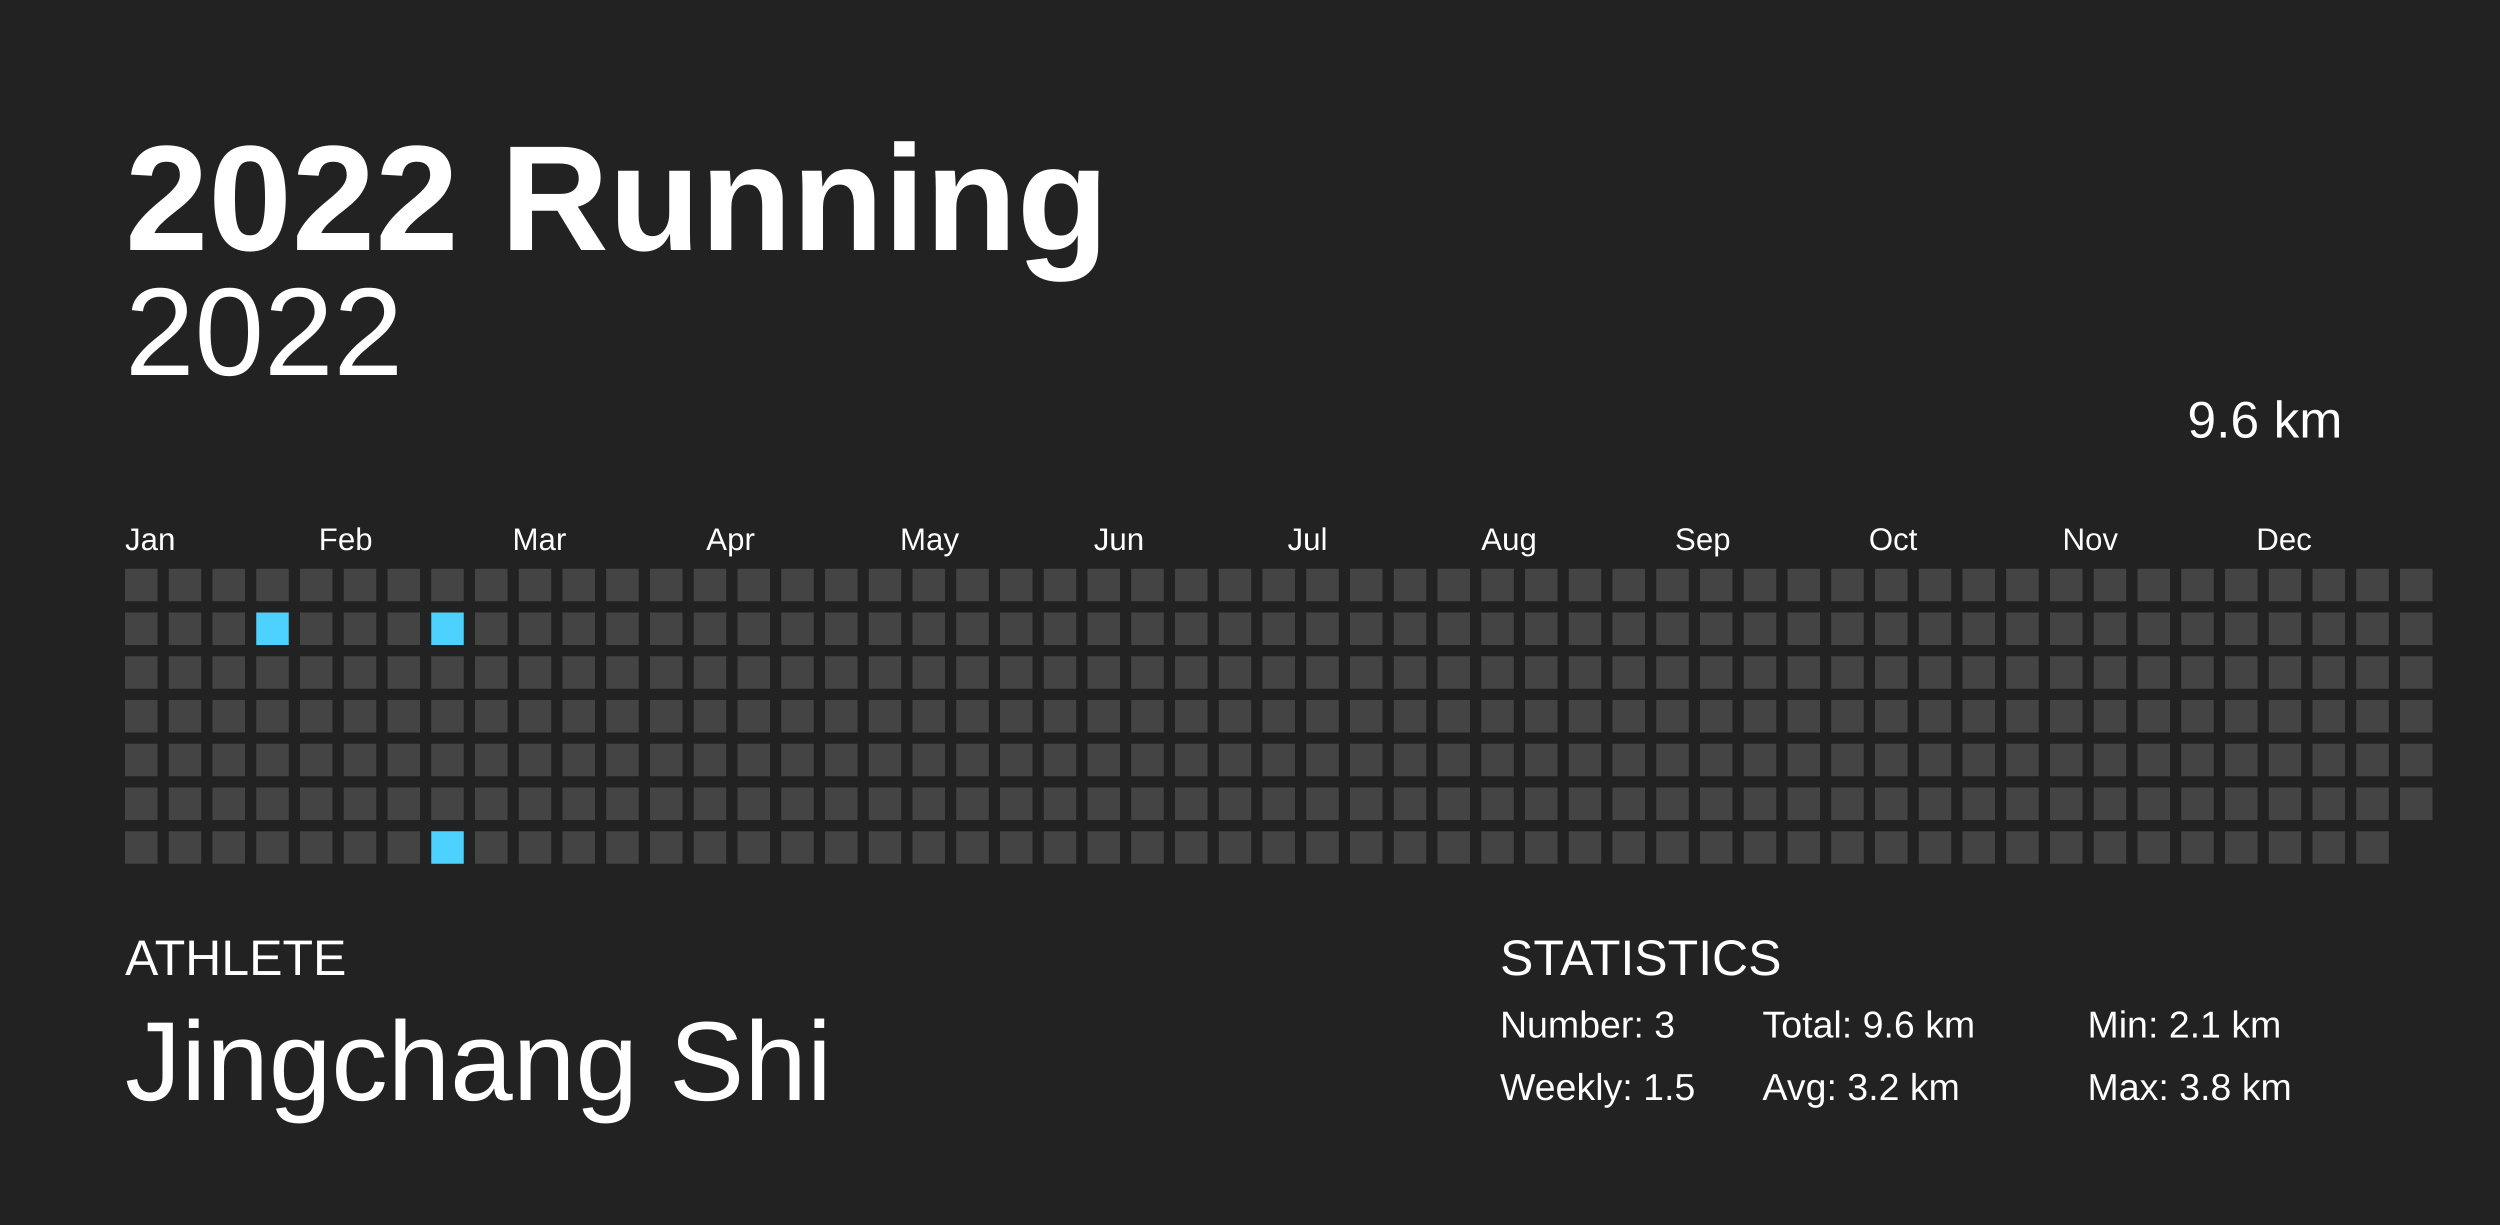
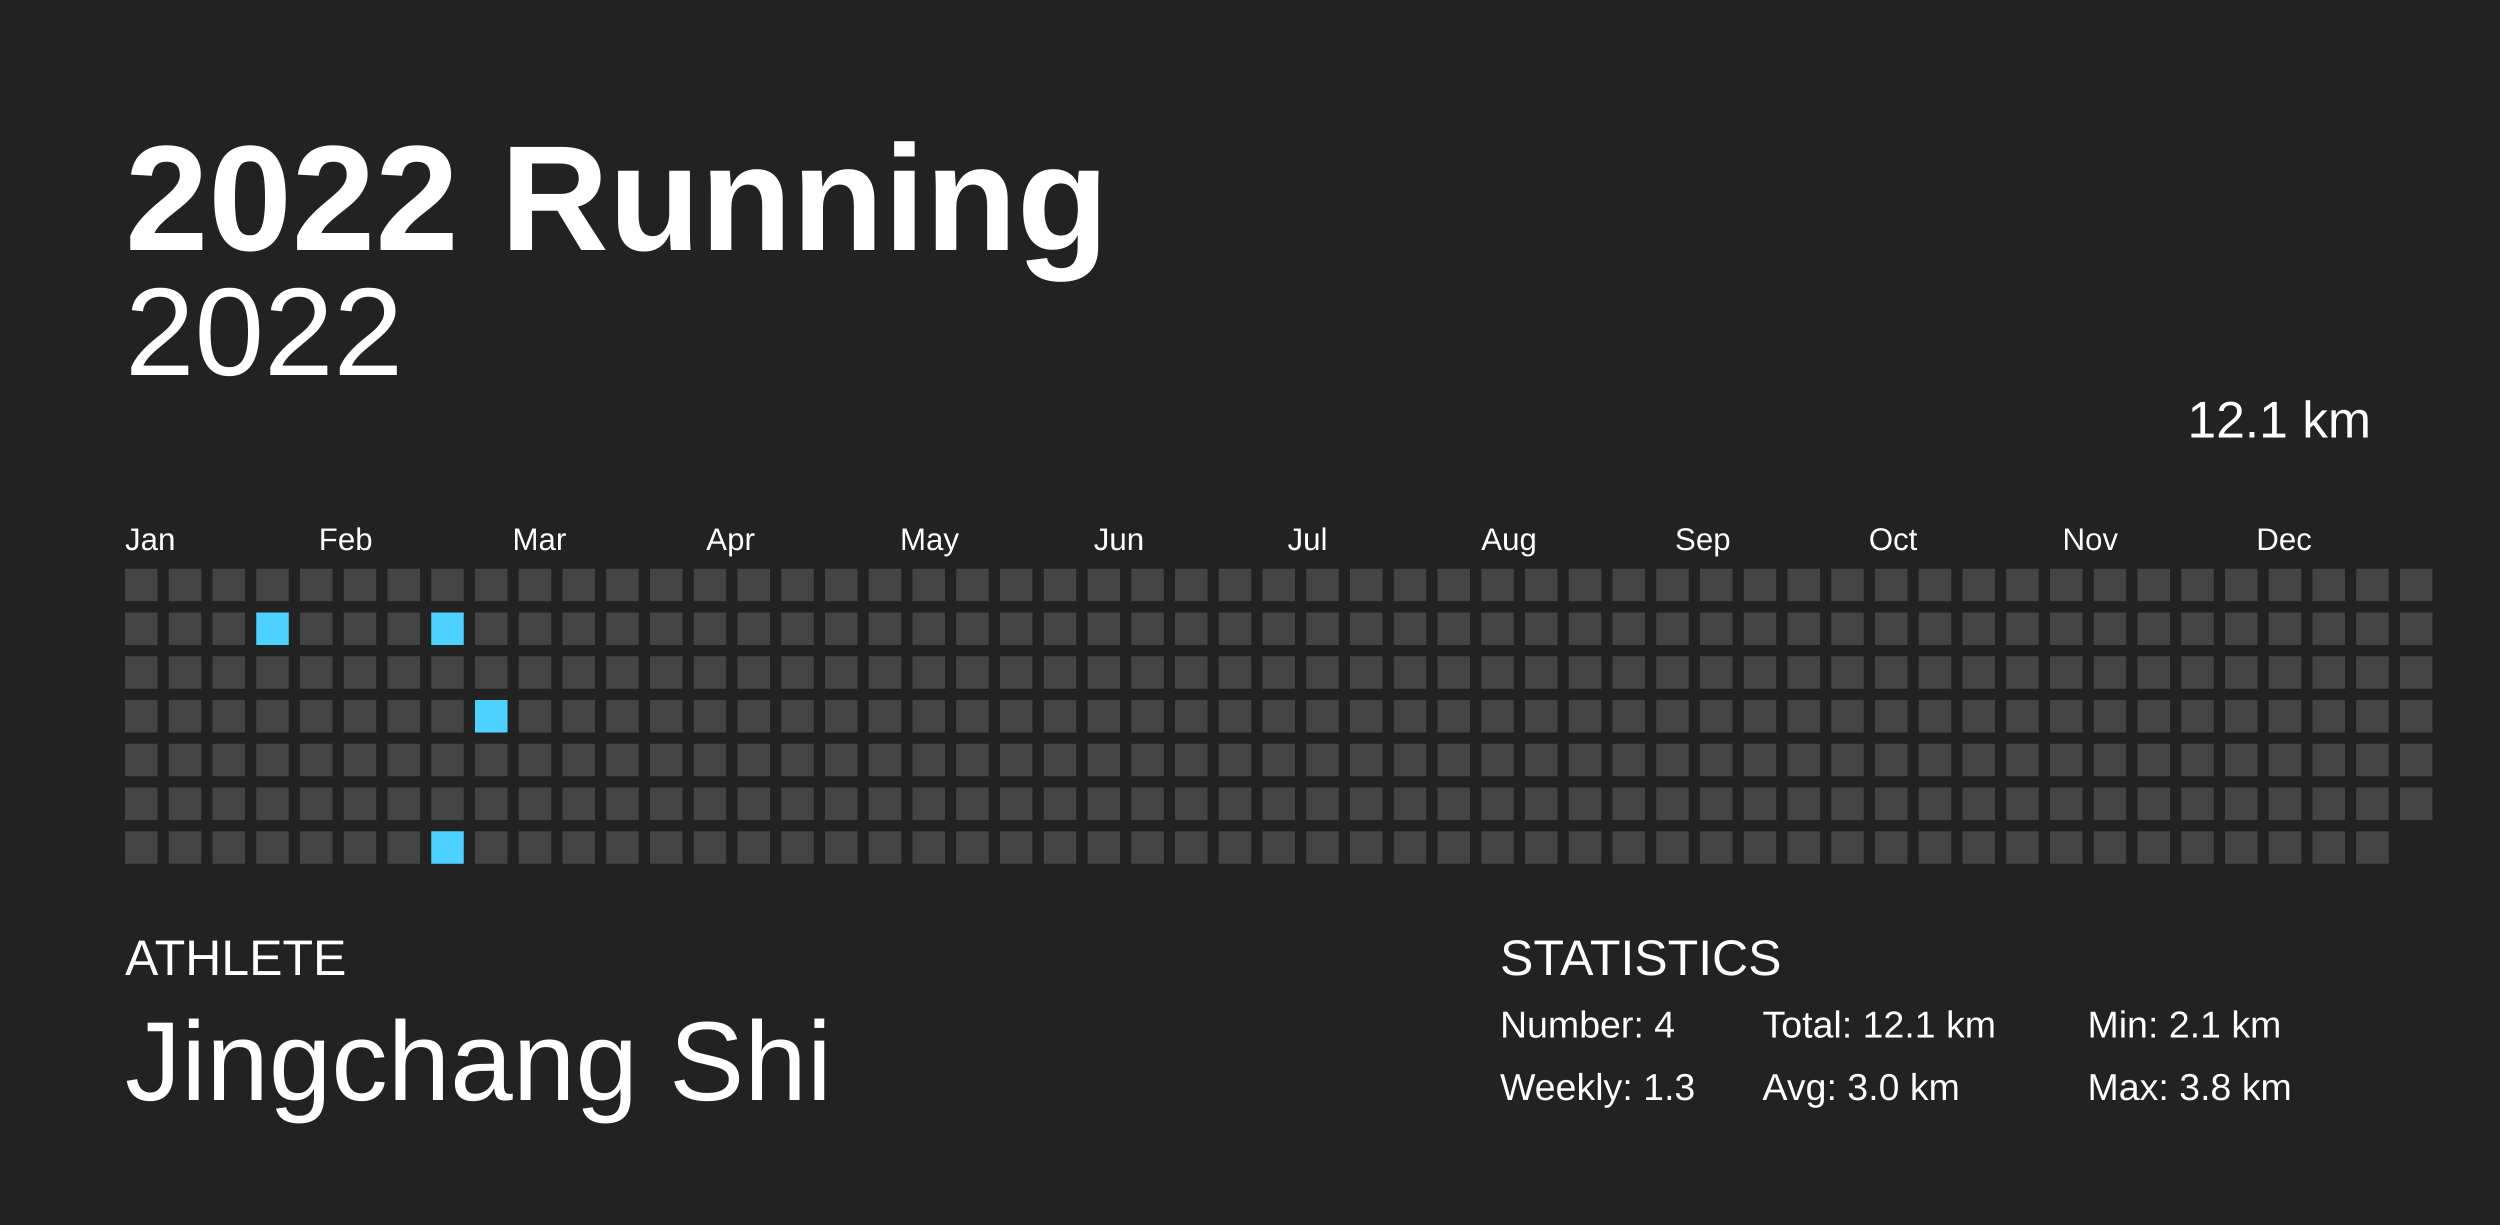
<svg xmlns="http://www.w3.org/2000/svg" baseProfile="full" height="98mm" version="1.1" viewBox="0,0,200,98" width="200mm">
  <defs />
  <rect fill="#222222" height="98" width="200" x="0" y="0" />
  <text fill="#FFFFFF" style="font-size:12px; font-family:Arial; font-weight:bold;" x="10" y="20">2022 Running</text>
  <text fill="#FFFFFF" style="font-size:4px; font-family:Arial" x="10" y="78">ATHLETE</text>
  <text fill="#FFFFFF" style="font-size:9px; font-family:Arial" x="10" y="88">Jingchang Shi</text>
  <text fill="#FFFFFF" style="font-size:4px; font-family:Arial" x="120" y="78">STATISTICS</text>
-   <text fill="#FFFFFF" style="font-size:3px; font-family:Arial" x="120" y="83">Number: 3</text>
-   <text fill="#FFFFFF" style="font-size:3px; font-family:Arial" x="120" y="88">Weekly: 1.5</text>
-   <text fill="#FFFFFF" style="font-size:3px; font-family:Arial" x="141" y="83">Total: 9.6 km</text>
-   <text fill="#FFFFFF" style="font-size:3px; font-family:Arial" x="141" y="88">Avg: 3.2 km</text>
+   <text fill="#FFFFFF" style="font-size:3px; font-family:Arial" x="120" y="83">Number: 4</text>
+   <text fill="#FFFFFF" style="font-size:3px; font-family:Arial" x="120" y="88">Weekly: 1.3</text>
+   <text fill="#FFFFFF" style="font-size:3px; font-family:Arial" x="141" y="83">Total: 12.1 km</text>
+   <text fill="#FFFFFF" style="font-size:3px; font-family:Arial" x="141" y="88">Avg: 3.0 km</text>
  <text fill="#FFFFFF" style="font-size:3px; font-family:Arial" x="167" y="83">Min: 2.1 km</text>
  <text fill="#FFFFFF" style="font-size:3px; font-family:Arial" x="167" y="88">Max: 3.8 km</text>
  <text alignment-baseline="hanging" fill="#FFFFFF" style="font-size:10.0px; font-family:Arial;" x="10" y="30">2022</text>
-   <text alignment-baseline="hanging" fill="#FFFFFF" style="font-size:4.125px; font-family:Arial;" x="175" y="35">9.6 km</text>
+   <text alignment-baseline="hanging" fill="#FFFFFF" style="font-size:4.125px; font-family:Arial;" x="175" y="35">12.1 km</text>
  <text fill="#FFFFFF" style="font-size:2.5px; font-family:Arial" x="10.0" y="44">Jan</text>
  <text fill="#FFFFFF" style="font-size:2.5px; font-family:Arial" x="25.5" y="44">Feb</text>
  <text fill="#FFFFFF" style="font-size:2.5px; font-family:Arial" x="41.0" y="44">Mar</text>
  <text fill="#FFFFFF" style="font-size:2.5px; font-family:Arial" x="56.5" y="44">Apr</text>
  <text fill="#FFFFFF" style="font-size:2.5px; font-family:Arial" x="72.0" y="44">May</text>
  <text fill="#FFFFFF" style="font-size:2.5px; font-family:Arial" x="87.5" y="44">Jun</text>
  <text fill="#FFFFFF" style="font-size:2.5px; font-family:Arial" x="103.0" y="44">Jul</text>
  <text fill="#FFFFFF" style="font-size:2.5px; font-family:Arial" x="118.5" y="44">Aug</text>
  <text fill="#FFFFFF" style="font-size:2.5px; font-family:Arial" x="134.0" y="44">Sep</text>
  <text fill="#FFFFFF" style="font-size:2.5px; font-family:Arial" x="149.5" y="44">Oct</text>
  <text fill="#FFFFFF" style="font-size:2.5px; font-family:Arial" x="165.0" y="44">Nov</text>
  <text fill="#FFFFFF" style="font-size:2.5px; font-family:Arial" x="180.5" y="44">Dec</text>
  <rect fill="#444444" height="2.6" width="2.6" x="10.0" y="45.5" />
  <rect fill="#444444" height="2.6" width="2.6" x="10.0" y="49.0" />
  <rect fill="#444444" height="2.6" width="2.6" x="10.0" y="52.5" />
  <rect fill="#444444" height="2.6" width="2.6" x="10.0" y="56.0" />
  <rect fill="#444444" height="2.6" width="2.6" x="10.0" y="59.5" />
  <rect fill="#444444" height="2.6" width="2.6" x="10.0" y="63.0" />
  <rect fill="#444444" height="2.6" width="2.6" x="10.0" y="66.5" />
  <rect fill="#444444" height="2.6" width="2.6" x="13.5" y="45.5" />
  <rect fill="#444444" height="2.6" width="2.6" x="13.5" y="49.0" />
  <rect fill="#444444" height="2.6" width="2.6" x="13.5" y="52.5" />
  <rect fill="#444444" height="2.6" width="2.6" x="13.5" y="56.0" />
  <rect fill="#444444" height="2.6" width="2.6" x="13.5" y="59.5" />
  <rect fill="#444444" height="2.6" width="2.6" x="13.5" y="63.0" />
  <rect fill="#444444" height="2.6" width="2.6" x="13.5" y="66.5" />
  <rect fill="#444444" height="2.6" width="2.6" x="17.0" y="45.5" />
  <rect fill="#444444" height="2.6" width="2.6" x="17.0" y="49.0" />
  <rect fill="#444444" height="2.6" width="2.6" x="17.0" y="52.5" />
  <rect fill="#444444" height="2.6" width="2.6" x="17.0" y="56.0" />
  <rect fill="#444444" height="2.6" width="2.6" x="17.0" y="59.5" />
  <rect fill="#444444" height="2.6" width="2.6" x="17.0" y="63.0" />
  <rect fill="#444444" height="2.6" width="2.6" x="17.0" y="66.5" />
  <rect fill="#444444" height="2.6" width="2.6" x="20.5" y="45.5" />
  <rect fill="#4dd2ff" height="2.6" width="2.6" x="20.5" y="49.0" />
  <rect fill="#444444" height="2.6" width="2.6" x="20.5" y="52.5" />
  <rect fill="#444444" height="2.6" width="2.6" x="20.5" y="56.0" />
  <rect fill="#444444" height="2.6" width="2.6" x="20.5" y="59.5" />
  <rect fill="#444444" height="2.6" width="2.6" x="20.5" y="63.0" />
  <rect fill="#444444" height="2.6" width="2.6" x="20.5" y="66.5" />
  <rect fill="#444444" height="2.6" width="2.6" x="24.0" y="45.5" />
  <rect fill="#444444" height="2.6" width="2.6" x="24.0" y="49.0" />
  <rect fill="#444444" height="2.6" width="2.6" x="24.0" y="52.5" />
  <rect fill="#444444" height="2.6" width="2.6" x="24.0" y="56.0" />
  <rect fill="#444444" height="2.6" width="2.6" x="24.0" y="59.5" />
  <rect fill="#444444" height="2.6" width="2.6" x="24.0" y="63.0" />
  <rect fill="#444444" height="2.6" width="2.6" x="24.0" y="66.5" />
  <rect fill="#444444" height="2.6" width="2.6" x="27.5" y="45.5" />
  <rect fill="#444444" height="2.6" width="2.6" x="27.5" y="49.0" />
  <rect fill="#444444" height="2.6" width="2.6" x="27.5" y="52.5" />
  <rect fill="#444444" height="2.6" width="2.6" x="27.5" y="56.0" />
  <rect fill="#444444" height="2.6" width="2.6" x="27.5" y="59.5" />
  <rect fill="#444444" height="2.6" width="2.6" x="27.5" y="63.0" />
  <rect fill="#444444" height="2.6" width="2.6" x="27.5" y="66.5" />
  <rect fill="#444444" height="2.6" width="2.6" x="31.0" y="45.5" />
  <rect fill="#444444" height="2.6" width="2.6" x="31.0" y="49.0" />
  <rect fill="#444444" height="2.6" width="2.6" x="31.0" y="52.5" />
  <rect fill="#444444" height="2.6" width="2.6" x="31.0" y="56.0" />
  <rect fill="#444444" height="2.6" width="2.6" x="31.0" y="59.5" />
  <rect fill="#444444" height="2.6" width="2.6" x="31.0" y="63.0" />
  <rect fill="#444444" height="2.6" width="2.6" x="31.0" y="66.5" />
  <rect fill="#444444" height="2.6" width="2.6" x="34.5" y="45.5" />
  <rect fill="#4dd2ff" height="2.6" width="2.6" x="34.5" y="49.0" />
  <rect fill="#444444" height="2.6" width="2.6" x="34.5" y="52.5" />
  <rect fill="#444444" height="2.6" width="2.6" x="34.5" y="56.0" />
  <rect fill="#444444" height="2.6" width="2.6" x="34.5" y="59.5" />
  <rect fill="#444444" height="2.6" width="2.6" x="34.5" y="63.0" />
  <rect fill="#4dd2ff" height="2.6" width="2.6" x="34.5" y="66.5" />
  <rect fill="#444444" height="2.6" width="2.6" x="38.0" y="45.5" />
  <rect fill="#444444" height="2.6" width="2.6" x="38.0" y="49.0" />
  <rect fill="#444444" height="2.6" width="2.6" x="38.0" y="52.5" />
-   <rect fill="#444444" height="2.6" width="2.6" x="38.0" y="56.0" />
+   <rect fill="#4dd2ff" height="2.6" width="2.6" x="38.0" y="56.0" />
  <rect fill="#444444" height="2.6" width="2.6" x="38.0" y="59.5" />
  <rect fill="#444444" height="2.6" width="2.6" x="38.0" y="63.0" />
  <rect fill="#444444" height="2.6" width="2.6" x="38.0" y="66.5" />
  <rect fill="#444444" height="2.6" width="2.6" x="41.5" y="45.5" />
  <rect fill="#444444" height="2.6" width="2.6" x="41.5" y="49.0" />
  <rect fill="#444444" height="2.6" width="2.6" x="41.5" y="52.5" />
  <rect fill="#444444" height="2.6" width="2.6" x="41.5" y="56.0" />
  <rect fill="#444444" height="2.6" width="2.6" x="41.5" y="59.5" />
  <rect fill="#444444" height="2.6" width="2.6" x="41.5" y="63.0" />
  <rect fill="#444444" height="2.6" width="2.6" x="41.5" y="66.5" />
  <rect fill="#444444" height="2.6" width="2.6" x="45.0" y="45.5" />
  <rect fill="#444444" height="2.6" width="2.6" x="45.0" y="49.0" />
  <rect fill="#444444" height="2.6" width="2.6" x="45.0" y="52.5" />
  <rect fill="#444444" height="2.6" width="2.6" x="45.0" y="56.0" />
  <rect fill="#444444" height="2.6" width="2.6" x="45.0" y="59.5" />
  <rect fill="#444444" height="2.6" width="2.6" x="45.0" y="63.0" />
  <rect fill="#444444" height="2.6" width="2.6" x="45.0" y="66.5" />
  <rect fill="#444444" height="2.6" width="2.6" x="48.5" y="45.5" />
  <rect fill="#444444" height="2.6" width="2.6" x="48.5" y="49.0" />
  <rect fill="#444444" height="2.6" width="2.6" x="48.5" y="52.5" />
  <rect fill="#444444" height="2.6" width="2.6" x="48.5" y="56.0" />
  <rect fill="#444444" height="2.6" width="2.6" x="48.5" y="59.5" />
  <rect fill="#444444" height="2.6" width="2.6" x="48.5" y="63.0" />
  <rect fill="#444444" height="2.6" width="2.6" x="48.5" y="66.5" />
  <rect fill="#444444" height="2.6" width="2.6" x="52.0" y="45.5" />
  <rect fill="#444444" height="2.6" width="2.6" x="52.0" y="49.0" />
  <rect fill="#444444" height="2.6" width="2.6" x="52.0" y="52.5" />
  <rect fill="#444444" height="2.6" width="2.6" x="52.0" y="56.0" />
  <rect fill="#444444" height="2.6" width="2.6" x="52.0" y="59.5" />
  <rect fill="#444444" height="2.6" width="2.6" x="52.0" y="63.0" />
  <rect fill="#444444" height="2.6" width="2.6" x="52.0" y="66.5" />
  <rect fill="#444444" height="2.6" width="2.6" x="55.5" y="45.5" />
  <rect fill="#444444" height="2.6" width="2.6" x="55.5" y="49.0" />
  <rect fill="#444444" height="2.6" width="2.6" x="55.5" y="52.5" />
  <rect fill="#444444" height="2.6" width="2.6" x="55.5" y="56.0" />
  <rect fill="#444444" height="2.6" width="2.6" x="55.5" y="59.5" />
  <rect fill="#444444" height="2.6" width="2.6" x="55.5" y="63.0" />
  <rect fill="#444444" height="2.6" width="2.6" x="55.5" y="66.5" />
  <rect fill="#444444" height="2.6" width="2.6" x="59.0" y="45.5" />
  <rect fill="#444444" height="2.6" width="2.6" x="59.0" y="49.0" />
  <rect fill="#444444" height="2.6" width="2.6" x="59.0" y="52.5" />
  <rect fill="#444444" height="2.6" width="2.6" x="59.0" y="56.0" />
  <rect fill="#444444" height="2.6" width="2.6" x="59.0" y="59.5" />
  <rect fill="#444444" height="2.6" width="2.6" x="59.0" y="63.0" />
  <rect fill="#444444" height="2.6" width="2.6" x="59.0" y="66.5" />
  <rect fill="#444444" height="2.6" width="2.6" x="62.5" y="45.5" />
  <rect fill="#444444" height="2.6" width="2.6" x="62.5" y="49.0" />
  <rect fill="#444444" height="2.6" width="2.6" x="62.5" y="52.5" />
  <rect fill="#444444" height="2.6" width="2.6" x="62.5" y="56.0" />
  <rect fill="#444444" height="2.6" width="2.6" x="62.5" y="59.5" />
  <rect fill="#444444" height="2.6" width="2.6" x="62.5" y="63.0" />
  <rect fill="#444444" height="2.6" width="2.6" x="62.5" y="66.5" />
  <rect fill="#444444" height="2.6" width="2.6" x="66.0" y="45.5" />
  <rect fill="#444444" height="2.6" width="2.6" x="66.0" y="49.0" />
  <rect fill="#444444" height="2.6" width="2.6" x="66.0" y="52.5" />
  <rect fill="#444444" height="2.6" width="2.6" x="66.0" y="56.0" />
  <rect fill="#444444" height="2.6" width="2.6" x="66.0" y="59.5" />
  <rect fill="#444444" height="2.6" width="2.6" x="66.0" y="63.0" />
  <rect fill="#444444" height="2.6" width="2.6" x="66.0" y="66.5" />
  <rect fill="#444444" height="2.6" width="2.6" x="69.5" y="45.5" />
  <rect fill="#444444" height="2.6" width="2.6" x="69.5" y="49.0" />
  <rect fill="#444444" height="2.6" width="2.6" x="69.5" y="52.5" />
  <rect fill="#444444" height="2.6" width="2.6" x="69.5" y="56.0" />
  <rect fill="#444444" height="2.6" width="2.6" x="69.5" y="59.5" />
  <rect fill="#444444" height="2.6" width="2.6" x="69.5" y="63.0" />
  <rect fill="#444444" height="2.6" width="2.6" x="69.5" y="66.5" />
  <rect fill="#444444" height="2.6" width="2.6" x="73.0" y="45.5" />
  <rect fill="#444444" height="2.6" width="2.6" x="73.0" y="49.0" />
  <rect fill="#444444" height="2.6" width="2.6" x="73.0" y="52.5" />
  <rect fill="#444444" height="2.6" width="2.6" x="73.0" y="56.0" />
  <rect fill="#444444" height="2.6" width="2.6" x="73.0" y="59.5" />
  <rect fill="#444444" height="2.6" width="2.6" x="73.0" y="63.0" />
  <rect fill="#444444" height="2.6" width="2.6" x="73.0" y="66.5" />
  <rect fill="#444444" height="2.6" width="2.6" x="76.5" y="45.5" />
  <rect fill="#444444" height="2.6" width="2.6" x="76.5" y="49.0" />
  <rect fill="#444444" height="2.6" width="2.6" x="76.5" y="52.5" />
  <rect fill="#444444" height="2.6" width="2.6" x="76.5" y="56.0" />
  <rect fill="#444444" height="2.6" width="2.6" x="76.5" y="59.5" />
  <rect fill="#444444" height="2.6" width="2.6" x="76.5" y="63.0" />
  <rect fill="#444444" height="2.6" width="2.6" x="76.5" y="66.5" />
  <rect fill="#444444" height="2.6" width="2.6" x="80.0" y="45.5" />
  <rect fill="#444444" height="2.6" width="2.6" x="80.0" y="49.0" />
  <rect fill="#444444" height="2.6" width="2.6" x="80.0" y="52.5" />
  <rect fill="#444444" height="2.6" width="2.6" x="80.0" y="56.0" />
  <rect fill="#444444" height="2.6" width="2.6" x="80.0" y="59.5" />
  <rect fill="#444444" height="2.6" width="2.6" x="80.0" y="63.0" />
  <rect fill="#444444" height="2.6" width="2.6" x="80.0" y="66.5" />
  <rect fill="#444444" height="2.6" width="2.6" x="83.5" y="45.5" />
  <rect fill="#444444" height="2.6" width="2.6" x="83.5" y="49.0" />
  <rect fill="#444444" height="2.6" width="2.6" x="83.5" y="52.5" />
  <rect fill="#444444" height="2.6" width="2.6" x="83.5" y="56.0" />
  <rect fill="#444444" height="2.6" width="2.6" x="83.5" y="59.5" />
  <rect fill="#444444" height="2.6" width="2.6" x="83.5" y="63.0" />
  <rect fill="#444444" height="2.6" width="2.6" x="83.5" y="66.5" />
  <rect fill="#444444" height="2.6" width="2.6" x="87.0" y="45.5" />
  <rect fill="#444444" height="2.6" width="2.6" x="87.0" y="49.0" />
  <rect fill="#444444" height="2.6" width="2.6" x="87.0" y="52.5" />
  <rect fill="#444444" height="2.6" width="2.6" x="87.0" y="56.0" />
  <rect fill="#444444" height="2.6" width="2.6" x="87.0" y="59.5" />
  <rect fill="#444444" height="2.6" width="2.6" x="87.0" y="63.0" />
  <rect fill="#444444" height="2.6" width="2.6" x="87.0" y="66.5" />
  <rect fill="#444444" height="2.6" width="2.6" x="90.5" y="45.5" />
  <rect fill="#444444" height="2.6" width="2.6" x="90.5" y="49.0" />
  <rect fill="#444444" height="2.6" width="2.6" x="90.5" y="52.5" />
  <rect fill="#444444" height="2.6" width="2.6" x="90.5" y="56.0" />
  <rect fill="#444444" height="2.6" width="2.6" x="90.5" y="59.5" />
  <rect fill="#444444" height="2.6" width="2.6" x="90.5" y="63.0" />
  <rect fill="#444444" height="2.6" width="2.6" x="90.5" y="66.5" />
  <rect fill="#444444" height="2.6" width="2.6" x="94.0" y="45.5" />
  <rect fill="#444444" height="2.6" width="2.6" x="94.0" y="49.0" />
  <rect fill="#444444" height="2.6" width="2.6" x="94.0" y="52.5" />
  <rect fill="#444444" height="2.6" width="2.6" x="94.0" y="56.0" />
  <rect fill="#444444" height="2.6" width="2.6" x="94.0" y="59.5" />
  <rect fill="#444444" height="2.6" width="2.6" x="94.0" y="63.0" />
  <rect fill="#444444" height="2.6" width="2.6" x="94.0" y="66.5" />
  <rect fill="#444444" height="2.6" width="2.6" x="97.5" y="45.5" />
  <rect fill="#444444" height="2.6" width="2.6" x="97.5" y="49.0" />
  <rect fill="#444444" height="2.6" width="2.6" x="97.5" y="52.5" />
  <rect fill="#444444" height="2.6" width="2.6" x="97.5" y="56.0" />
  <rect fill="#444444" height="2.6" width="2.6" x="97.5" y="59.5" />
  <rect fill="#444444" height="2.6" width="2.6" x="97.5" y="63.0" />
  <rect fill="#444444" height="2.6" width="2.6" x="97.5" y="66.5" />
  <rect fill="#444444" height="2.6" width="2.6" x="101.0" y="45.5" />
  <rect fill="#444444" height="2.6" width="2.6" x="101.0" y="49.0" />
  <rect fill="#444444" height="2.6" width="2.6" x="101.0" y="52.5" />
  <rect fill="#444444" height="2.6" width="2.6" x="101.0" y="56.0" />
  <rect fill="#444444" height="2.6" width="2.6" x="101.0" y="59.5" />
  <rect fill="#444444" height="2.6" width="2.6" x="101.0" y="63.0" />
  <rect fill="#444444" height="2.6" width="2.6" x="101.0" y="66.5" />
  <rect fill="#444444" height="2.6" width="2.6" x="104.5" y="45.5" />
  <rect fill="#444444" height="2.6" width="2.6" x="104.5" y="49.0" />
  <rect fill="#444444" height="2.6" width="2.6" x="104.5" y="52.5" />
  <rect fill="#444444" height="2.6" width="2.6" x="104.5" y="56.0" />
  <rect fill="#444444" height="2.6" width="2.6" x="104.5" y="59.5" />
  <rect fill="#444444" height="2.6" width="2.6" x="104.5" y="63.0" />
  <rect fill="#444444" height="2.6" width="2.6" x="104.5" y="66.5" />
  <rect fill="#444444" height="2.6" width="2.6" x="108.0" y="45.5" />
  <rect fill="#444444" height="2.6" width="2.6" x="108.0" y="49.0" />
  <rect fill="#444444" height="2.6" width="2.6" x="108.0" y="52.5" />
  <rect fill="#444444" height="2.6" width="2.6" x="108.0" y="56.0" />
  <rect fill="#444444" height="2.6" width="2.6" x="108.0" y="59.5" />
  <rect fill="#444444" height="2.6" width="2.6" x="108.0" y="63.0" />
  <rect fill="#444444" height="2.6" width="2.6" x="108.0" y="66.5" />
  <rect fill="#444444" height="2.6" width="2.6" x="111.5" y="45.5" />
  <rect fill="#444444" height="2.6" width="2.6" x="111.5" y="49.0" />
  <rect fill="#444444" height="2.6" width="2.6" x="111.5" y="52.5" />
  <rect fill="#444444" height="2.6" width="2.6" x="111.5" y="56.0" />
  <rect fill="#444444" height="2.6" width="2.6" x="111.5" y="59.5" />
  <rect fill="#444444" height="2.6" width="2.6" x="111.5" y="63.0" />
  <rect fill="#444444" height="2.6" width="2.6" x="111.5" y="66.5" />
  <rect fill="#444444" height="2.6" width="2.6" x="115.0" y="45.5" />
  <rect fill="#444444" height="2.6" width="2.6" x="115.0" y="49.0" />
  <rect fill="#444444" height="2.6" width="2.6" x="115.0" y="52.5" />
  <rect fill="#444444" height="2.6" width="2.6" x="115.0" y="56.0" />
  <rect fill="#444444" height="2.6" width="2.6" x="115.0" y="59.5" />
  <rect fill="#444444" height="2.6" width="2.6" x="115.0" y="63.0" />
  <rect fill="#444444" height="2.6" width="2.6" x="115.0" y="66.5" />
  <rect fill="#444444" height="2.6" width="2.6" x="118.5" y="45.5" />
  <rect fill="#444444" height="2.6" width="2.6" x="118.5" y="49.0" />
  <rect fill="#444444" height="2.6" width="2.6" x="118.5" y="52.5" />
  <rect fill="#444444" height="2.6" width="2.6" x="118.5" y="56.0" />
  <rect fill="#444444" height="2.6" width="2.6" x="118.5" y="59.5" />
  <rect fill="#444444" height="2.6" width="2.6" x="118.5" y="63.0" />
  <rect fill="#444444" height="2.6" width="2.6" x="118.5" y="66.5" />
  <rect fill="#444444" height="2.6" width="2.6" x="122.0" y="45.5" />
  <rect fill="#444444" height="2.6" width="2.6" x="122.0" y="49.0" />
  <rect fill="#444444" height="2.6" width="2.6" x="122.0" y="52.5" />
  <rect fill="#444444" height="2.6" width="2.6" x="122.0" y="56.0" />
  <rect fill="#444444" height="2.6" width="2.6" x="122.0" y="59.5" />
  <rect fill="#444444" height="2.6" width="2.6" x="122.0" y="63.0" />
  <rect fill="#444444" height="2.6" width="2.6" x="122.0" y="66.5" />
  <rect fill="#444444" height="2.6" width="2.6" x="125.5" y="45.5" />
  <rect fill="#444444" height="2.6" width="2.6" x="125.5" y="49.0" />
  <rect fill="#444444" height="2.6" width="2.6" x="125.5" y="52.5" />
  <rect fill="#444444" height="2.6" width="2.6" x="125.5" y="56.0" />
  <rect fill="#444444" height="2.6" width="2.6" x="125.5" y="59.5" />
  <rect fill="#444444" height="2.6" width="2.6" x="125.5" y="63.0" />
  <rect fill="#444444" height="2.6" width="2.6" x="125.5" y="66.5" />
  <rect fill="#444444" height="2.6" width="2.6" x="129.0" y="45.5" />
  <rect fill="#444444" height="2.6" width="2.6" x="129.0" y="49.0" />
  <rect fill="#444444" height="2.6" width="2.6" x="129.0" y="52.5" />
  <rect fill="#444444" height="2.6" width="2.6" x="129.0" y="56.0" />
  <rect fill="#444444" height="2.6" width="2.6" x="129.0" y="59.5" />
  <rect fill="#444444" height="2.6" width="2.6" x="129.0" y="63.0" />
  <rect fill="#444444" height="2.6" width="2.6" x="129.0" y="66.5" />
  <rect fill="#444444" height="2.6" width="2.6" x="132.5" y="45.5" />
  <rect fill="#444444" height="2.6" width="2.6" x="132.5" y="49.0" />
  <rect fill="#444444" height="2.6" width="2.6" x="132.5" y="52.5" />
  <rect fill="#444444" height="2.6" width="2.6" x="132.5" y="56.0" />
  <rect fill="#444444" height="2.6" width="2.6" x="132.5" y="59.5" />
  <rect fill="#444444" height="2.6" width="2.6" x="132.5" y="63.0" />
  <rect fill="#444444" height="2.6" width="2.6" x="132.5" y="66.5" />
  <rect fill="#444444" height="2.6" width="2.6" x="136.0" y="45.5" />
  <rect fill="#444444" height="2.6" width="2.6" x="136.0" y="49.0" />
  <rect fill="#444444" height="2.6" width="2.6" x="136.0" y="52.5" />
  <rect fill="#444444" height="2.6" width="2.6" x="136.0" y="56.0" />
  <rect fill="#444444" height="2.6" width="2.6" x="136.0" y="59.5" />
  <rect fill="#444444" height="2.6" width="2.6" x="136.0" y="63.0" />
  <rect fill="#444444" height="2.6" width="2.6" x="136.0" y="66.5" />
  <rect fill="#444444" height="2.6" width="2.6" x="139.5" y="45.5" />
  <rect fill="#444444" height="2.6" width="2.6" x="139.5" y="49.0" />
  <rect fill="#444444" height="2.6" width="2.6" x="139.5" y="52.5" />
  <rect fill="#444444" height="2.6" width="2.6" x="139.5" y="56.0" />
  <rect fill="#444444" height="2.6" width="2.6" x="139.5" y="59.5" />
  <rect fill="#444444" height="2.6" width="2.6" x="139.5" y="63.0" />
  <rect fill="#444444" height="2.6" width="2.6" x="139.5" y="66.5" />
  <rect fill="#444444" height="2.6" width="2.6" x="143.0" y="45.5" />
  <rect fill="#444444" height="2.6" width="2.6" x="143.0" y="49.0" />
  <rect fill="#444444" height="2.6" width="2.6" x="143.0" y="52.5" />
  <rect fill="#444444" height="2.6" width="2.6" x="143.0" y="56.0" />
  <rect fill="#444444" height="2.6" width="2.6" x="143.0" y="59.5" />
  <rect fill="#444444" height="2.6" width="2.6" x="143.0" y="63.0" />
  <rect fill="#444444" height="2.6" width="2.6" x="143.0" y="66.5" />
  <rect fill="#444444" height="2.6" width="2.6" x="146.5" y="45.5" />
  <rect fill="#444444" height="2.6" width="2.6" x="146.5" y="49.0" />
  <rect fill="#444444" height="2.6" width="2.6" x="146.5" y="52.5" />
  <rect fill="#444444" height="2.6" width="2.6" x="146.5" y="56.0" />
  <rect fill="#444444" height="2.6" width="2.6" x="146.5" y="59.5" />
  <rect fill="#444444" height="2.6" width="2.6" x="146.5" y="63.0" />
  <rect fill="#444444" height="2.6" width="2.6" x="146.5" y="66.5" />
  <rect fill="#444444" height="2.6" width="2.6" x="150.0" y="45.5" />
  <rect fill="#444444" height="2.6" width="2.6" x="150.0" y="49.0" />
  <rect fill="#444444" height="2.6" width="2.6" x="150.0" y="52.5" />
  <rect fill="#444444" height="2.6" width="2.6" x="150.0" y="56.0" />
  <rect fill="#444444" height="2.6" width="2.6" x="150.0" y="59.5" />
  <rect fill="#444444" height="2.6" width="2.6" x="150.0" y="63.0" />
  <rect fill="#444444" height="2.6" width="2.6" x="150.0" y="66.5" />
  <rect fill="#444444" height="2.6" width="2.6" x="153.5" y="45.5" />
  <rect fill="#444444" height="2.6" width="2.6" x="153.5" y="49.0" />
  <rect fill="#444444" height="2.6" width="2.6" x="153.5" y="52.5" />
  <rect fill="#444444" height="2.6" width="2.6" x="153.5" y="56.0" />
  <rect fill="#444444" height="2.6" width="2.6" x="153.5" y="59.5" />
  <rect fill="#444444" height="2.6" width="2.6" x="153.5" y="63.0" />
  <rect fill="#444444" height="2.6" width="2.6" x="153.5" y="66.5" />
  <rect fill="#444444" height="2.6" width="2.6" x="157.0" y="45.5" />
  <rect fill="#444444" height="2.6" width="2.6" x="157.0" y="49.0" />
  <rect fill="#444444" height="2.6" width="2.6" x="157.0" y="52.5" />
  <rect fill="#444444" height="2.6" width="2.6" x="157.0" y="56.0" />
  <rect fill="#444444" height="2.6" width="2.6" x="157.0" y="59.5" />
  <rect fill="#444444" height="2.6" width="2.6" x="157.0" y="63.0" />
  <rect fill="#444444" height="2.6" width="2.6" x="157.0" y="66.5" />
  <rect fill="#444444" height="2.6" width="2.6" x="160.5" y="45.5" />
  <rect fill="#444444" height="2.6" width="2.6" x="160.5" y="49.0" />
  <rect fill="#444444" height="2.6" width="2.6" x="160.5" y="52.5" />
  <rect fill="#444444" height="2.6" width="2.6" x="160.5" y="56.0" />
  <rect fill="#444444" height="2.6" width="2.6" x="160.5" y="59.5" />
  <rect fill="#444444" height="2.6" width="2.6" x="160.5" y="63.0" />
  <rect fill="#444444" height="2.6" width="2.6" x="160.5" y="66.5" />
  <rect fill="#444444" height="2.6" width="2.6" x="164.0" y="45.5" />
  <rect fill="#444444" height="2.6" width="2.6" x="164.0" y="49.0" />
  <rect fill="#444444" height="2.6" width="2.6" x="164.0" y="52.5" />
  <rect fill="#444444" height="2.6" width="2.6" x="164.0" y="56.0" />
  <rect fill="#444444" height="2.6" width="2.6" x="164.0" y="59.5" />
  <rect fill="#444444" height="2.6" width="2.6" x="164.0" y="63.0" />
  <rect fill="#444444" height="2.6" width="2.6" x="164.0" y="66.5" />
  <rect fill="#444444" height="2.6" width="2.6" x="167.5" y="45.5" />
  <rect fill="#444444" height="2.6" width="2.6" x="167.5" y="49.0" />
  <rect fill="#444444" height="2.6" width="2.6" x="167.5" y="52.5" />
  <rect fill="#444444" height="2.6" width="2.6" x="167.5" y="56.0" />
  <rect fill="#444444" height="2.6" width="2.6" x="167.5" y="59.5" />
  <rect fill="#444444" height="2.6" width="2.6" x="167.5" y="63.0" />
  <rect fill="#444444" height="2.6" width="2.6" x="167.5" y="66.5" />
  <rect fill="#444444" height="2.6" width="2.6" x="171.0" y="45.5" />
  <rect fill="#444444" height="2.6" width="2.6" x="171.0" y="49.0" />
  <rect fill="#444444" height="2.6" width="2.6" x="171.0" y="52.5" />
  <rect fill="#444444" height="2.6" width="2.6" x="171.0" y="56.0" />
  <rect fill="#444444" height="2.6" width="2.6" x="171.0" y="59.5" />
  <rect fill="#444444" height="2.6" width="2.6" x="171.0" y="63.0" />
  <rect fill="#444444" height="2.6" width="2.6" x="171.0" y="66.5" />
  <rect fill="#444444" height="2.6" width="2.6" x="174.5" y="45.5" />
  <rect fill="#444444" height="2.6" width="2.6" x="174.5" y="49.0" />
  <rect fill="#444444" height="2.6" width="2.6" x="174.5" y="52.5" />
  <rect fill="#444444" height="2.6" width="2.6" x="174.5" y="56.0" />
  <rect fill="#444444" height="2.6" width="2.6" x="174.5" y="59.5" />
  <rect fill="#444444" height="2.6" width="2.6" x="174.5" y="63.0" />
  <rect fill="#444444" height="2.6" width="2.6" x="174.5" y="66.5" />
  <rect fill="#444444" height="2.6" width="2.6" x="178.0" y="45.5" />
  <rect fill="#444444" height="2.6" width="2.6" x="178.0" y="49.0" />
  <rect fill="#444444" height="2.6" width="2.6" x="178.0" y="52.5" />
  <rect fill="#444444" height="2.6" width="2.6" x="178.0" y="56.0" />
  <rect fill="#444444" height="2.6" width="2.6" x="178.0" y="59.5" />
  <rect fill="#444444" height="2.6" width="2.6" x="178.0" y="63.0" />
  <rect fill="#444444" height="2.6" width="2.6" x="178.0" y="66.5" />
  <rect fill="#444444" height="2.6" width="2.6" x="181.5" y="45.5" />
  <rect fill="#444444" height="2.6" width="2.6" x="181.5" y="49.0" />
  <rect fill="#444444" height="2.6" width="2.6" x="181.5" y="52.5" />
  <rect fill="#444444" height="2.6" width="2.6" x="181.5" y="56.0" />
  <rect fill="#444444" height="2.6" width="2.6" x="181.5" y="59.5" />
  <rect fill="#444444" height="2.6" width="2.6" x="181.5" y="63.0" />
  <rect fill="#444444" height="2.6" width="2.6" x="181.5" y="66.5" />
  <rect fill="#444444" height="2.6" width="2.6" x="185.0" y="45.5" />
  <rect fill="#444444" height="2.6" width="2.6" x="185.0" y="49.0" />
  <rect fill="#444444" height="2.6" width="2.6" x="185.0" y="52.5" />
  <rect fill="#444444" height="2.6" width="2.6" x="185.0" y="56.0" />
  <rect fill="#444444" height="2.6" width="2.6" x="185.0" y="59.5" />
  <rect fill="#444444" height="2.6" width="2.6" x="185.0" y="63.0" />
  <rect fill="#444444" height="2.6" width="2.6" x="185.0" y="66.5" />
  <rect fill="#444444" height="2.6" width="2.6" x="188.5" y="45.5" />
  <rect fill="#444444" height="2.6" width="2.6" x="188.5" y="49.0" />
  <rect fill="#444444" height="2.6" width="2.6" x="188.5" y="52.5" />
  <rect fill="#444444" height="2.6" width="2.6" x="188.5" y="56.0" />
  <rect fill="#444444" height="2.6" width="2.6" x="188.5" y="59.5" />
  <rect fill="#444444" height="2.6" width="2.6" x="188.5" y="63.0" />
  <rect fill="#444444" height="2.6" width="2.6" x="188.5" y="66.5" />
  <rect fill="#444444" height="2.6" width="2.6" x="192.0" y="45.5" />
  <rect fill="#444444" height="2.6" width="2.6" x="192.0" y="49.0" />
  <rect fill="#444444" height="2.6" width="2.6" x="192.0" y="52.5" />
  <rect fill="#444444" height="2.6" width="2.6" x="192.0" y="56.0" />
  <rect fill="#444444" height="2.6" width="2.6" x="192.0" y="59.5" />
  <rect fill="#444444" height="2.6" width="2.6" x="192.0" y="63.0" />
</svg>
